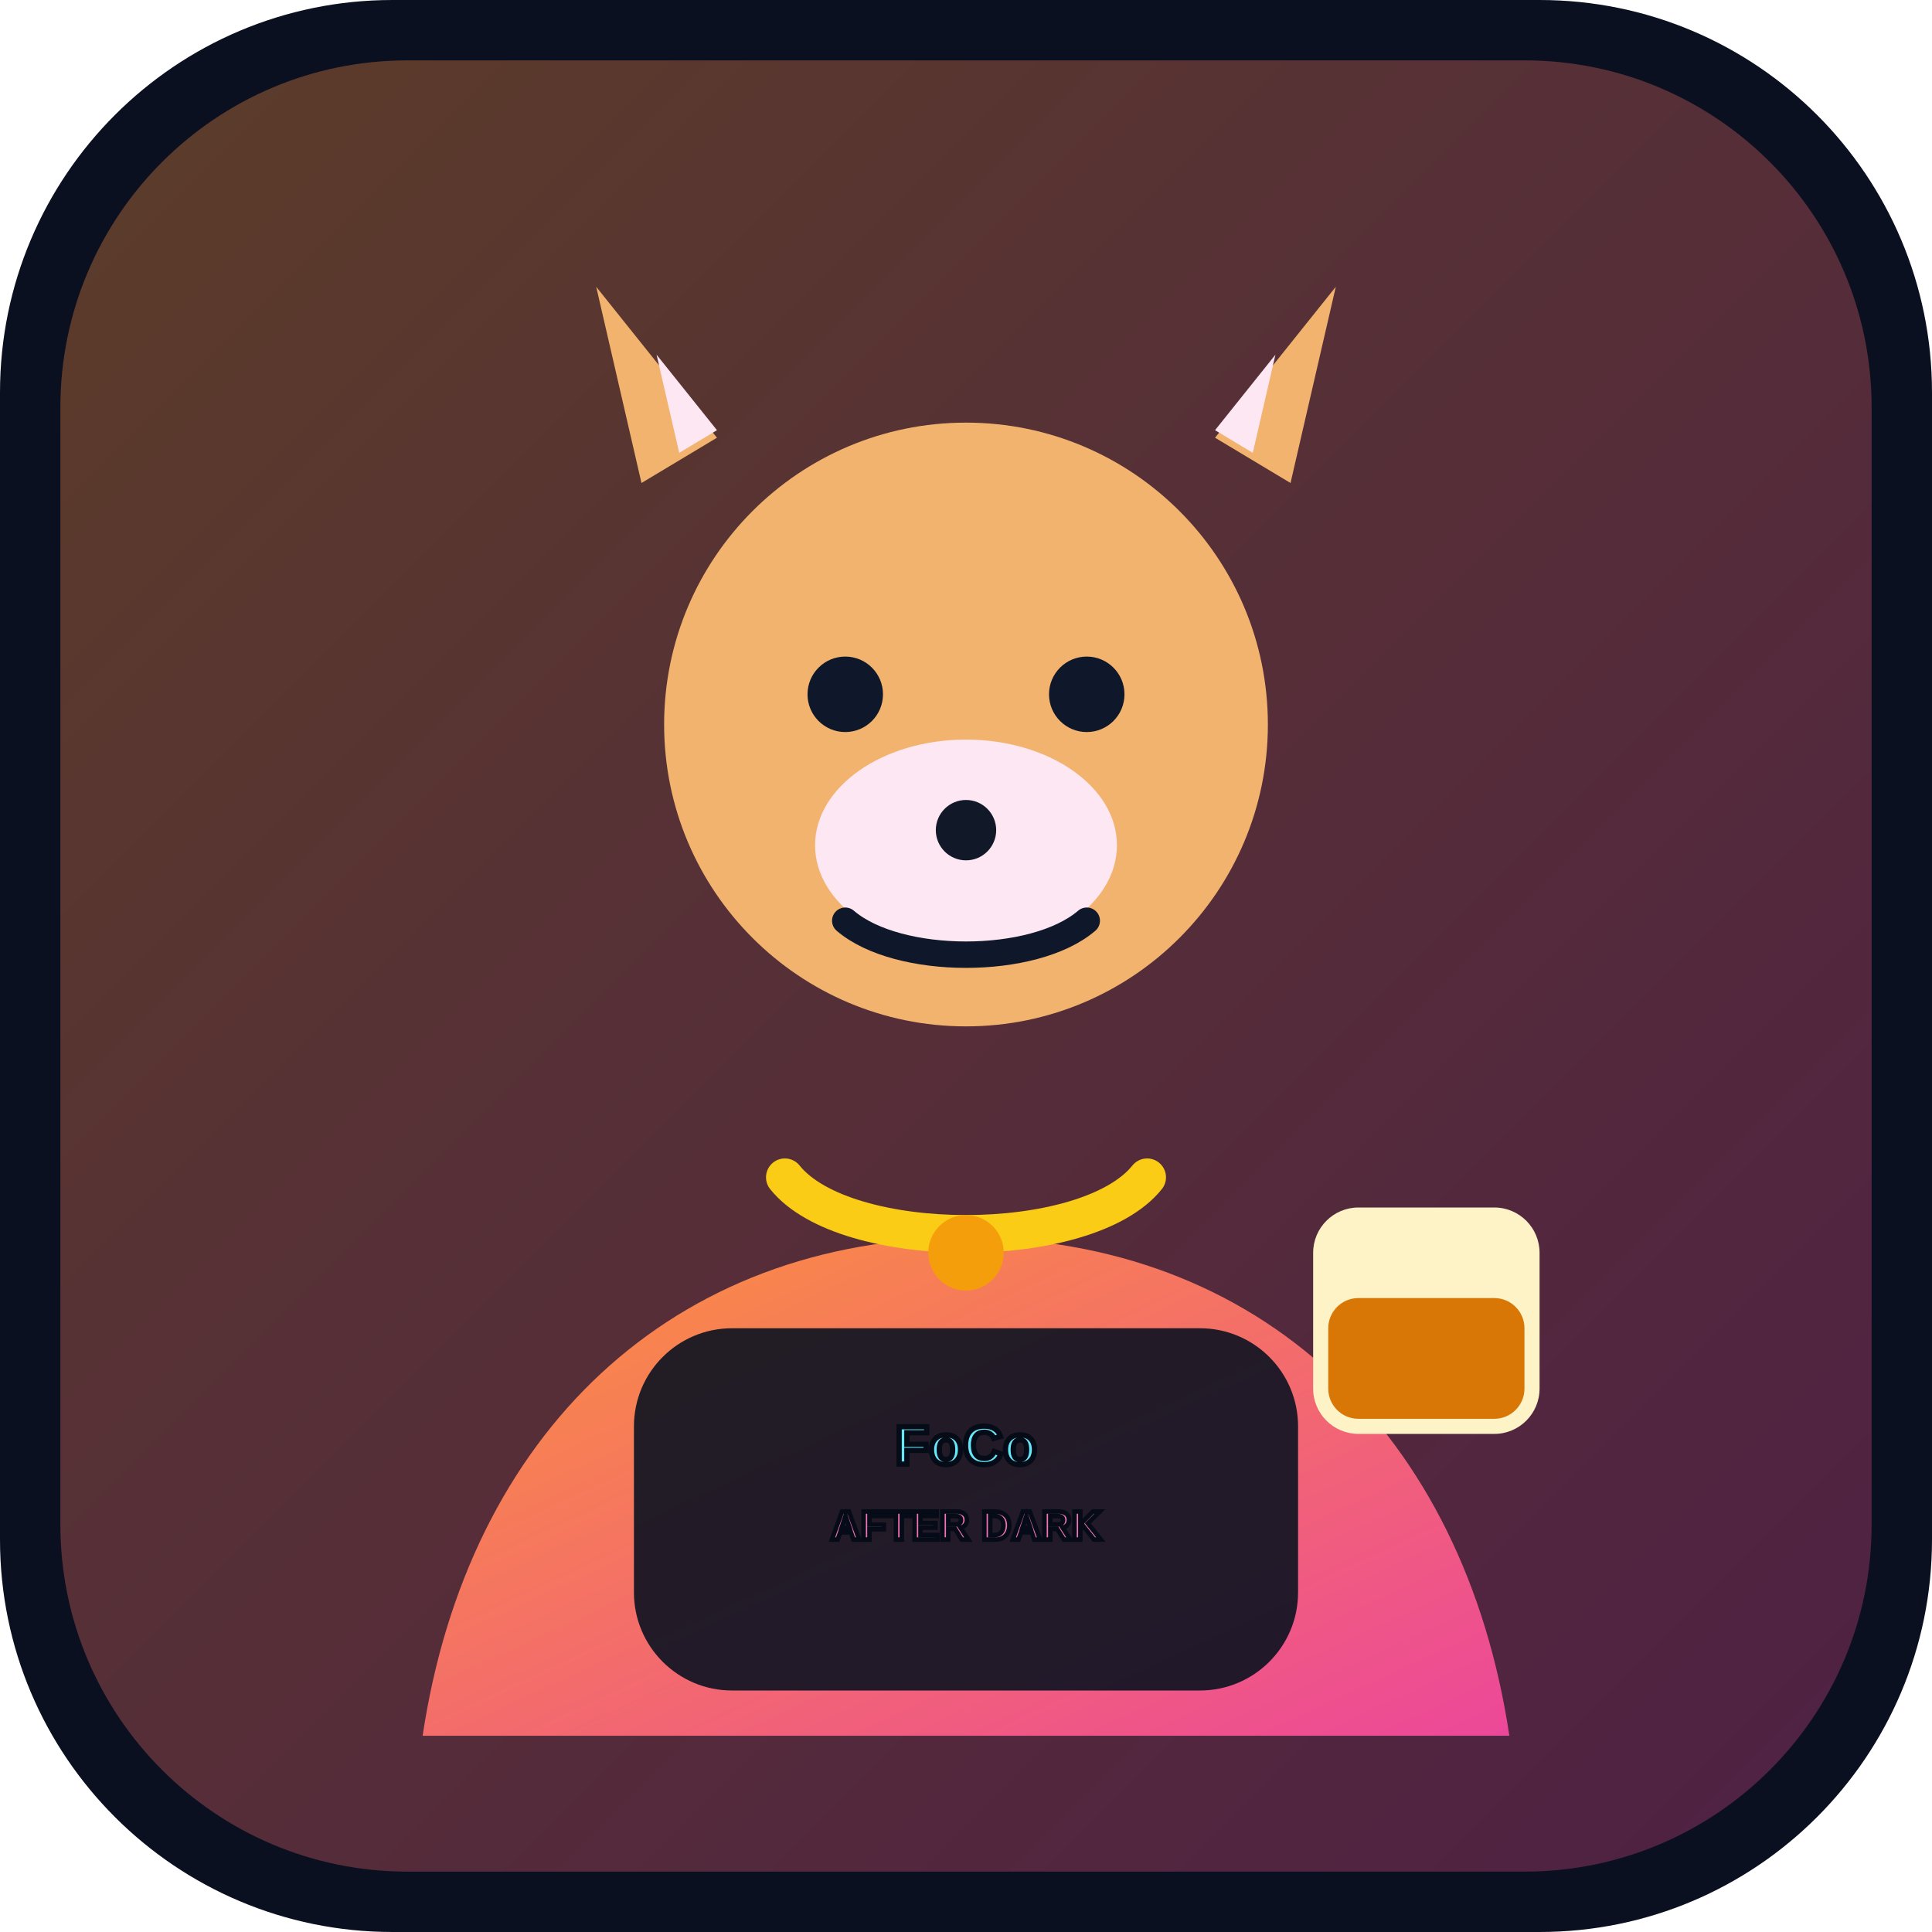
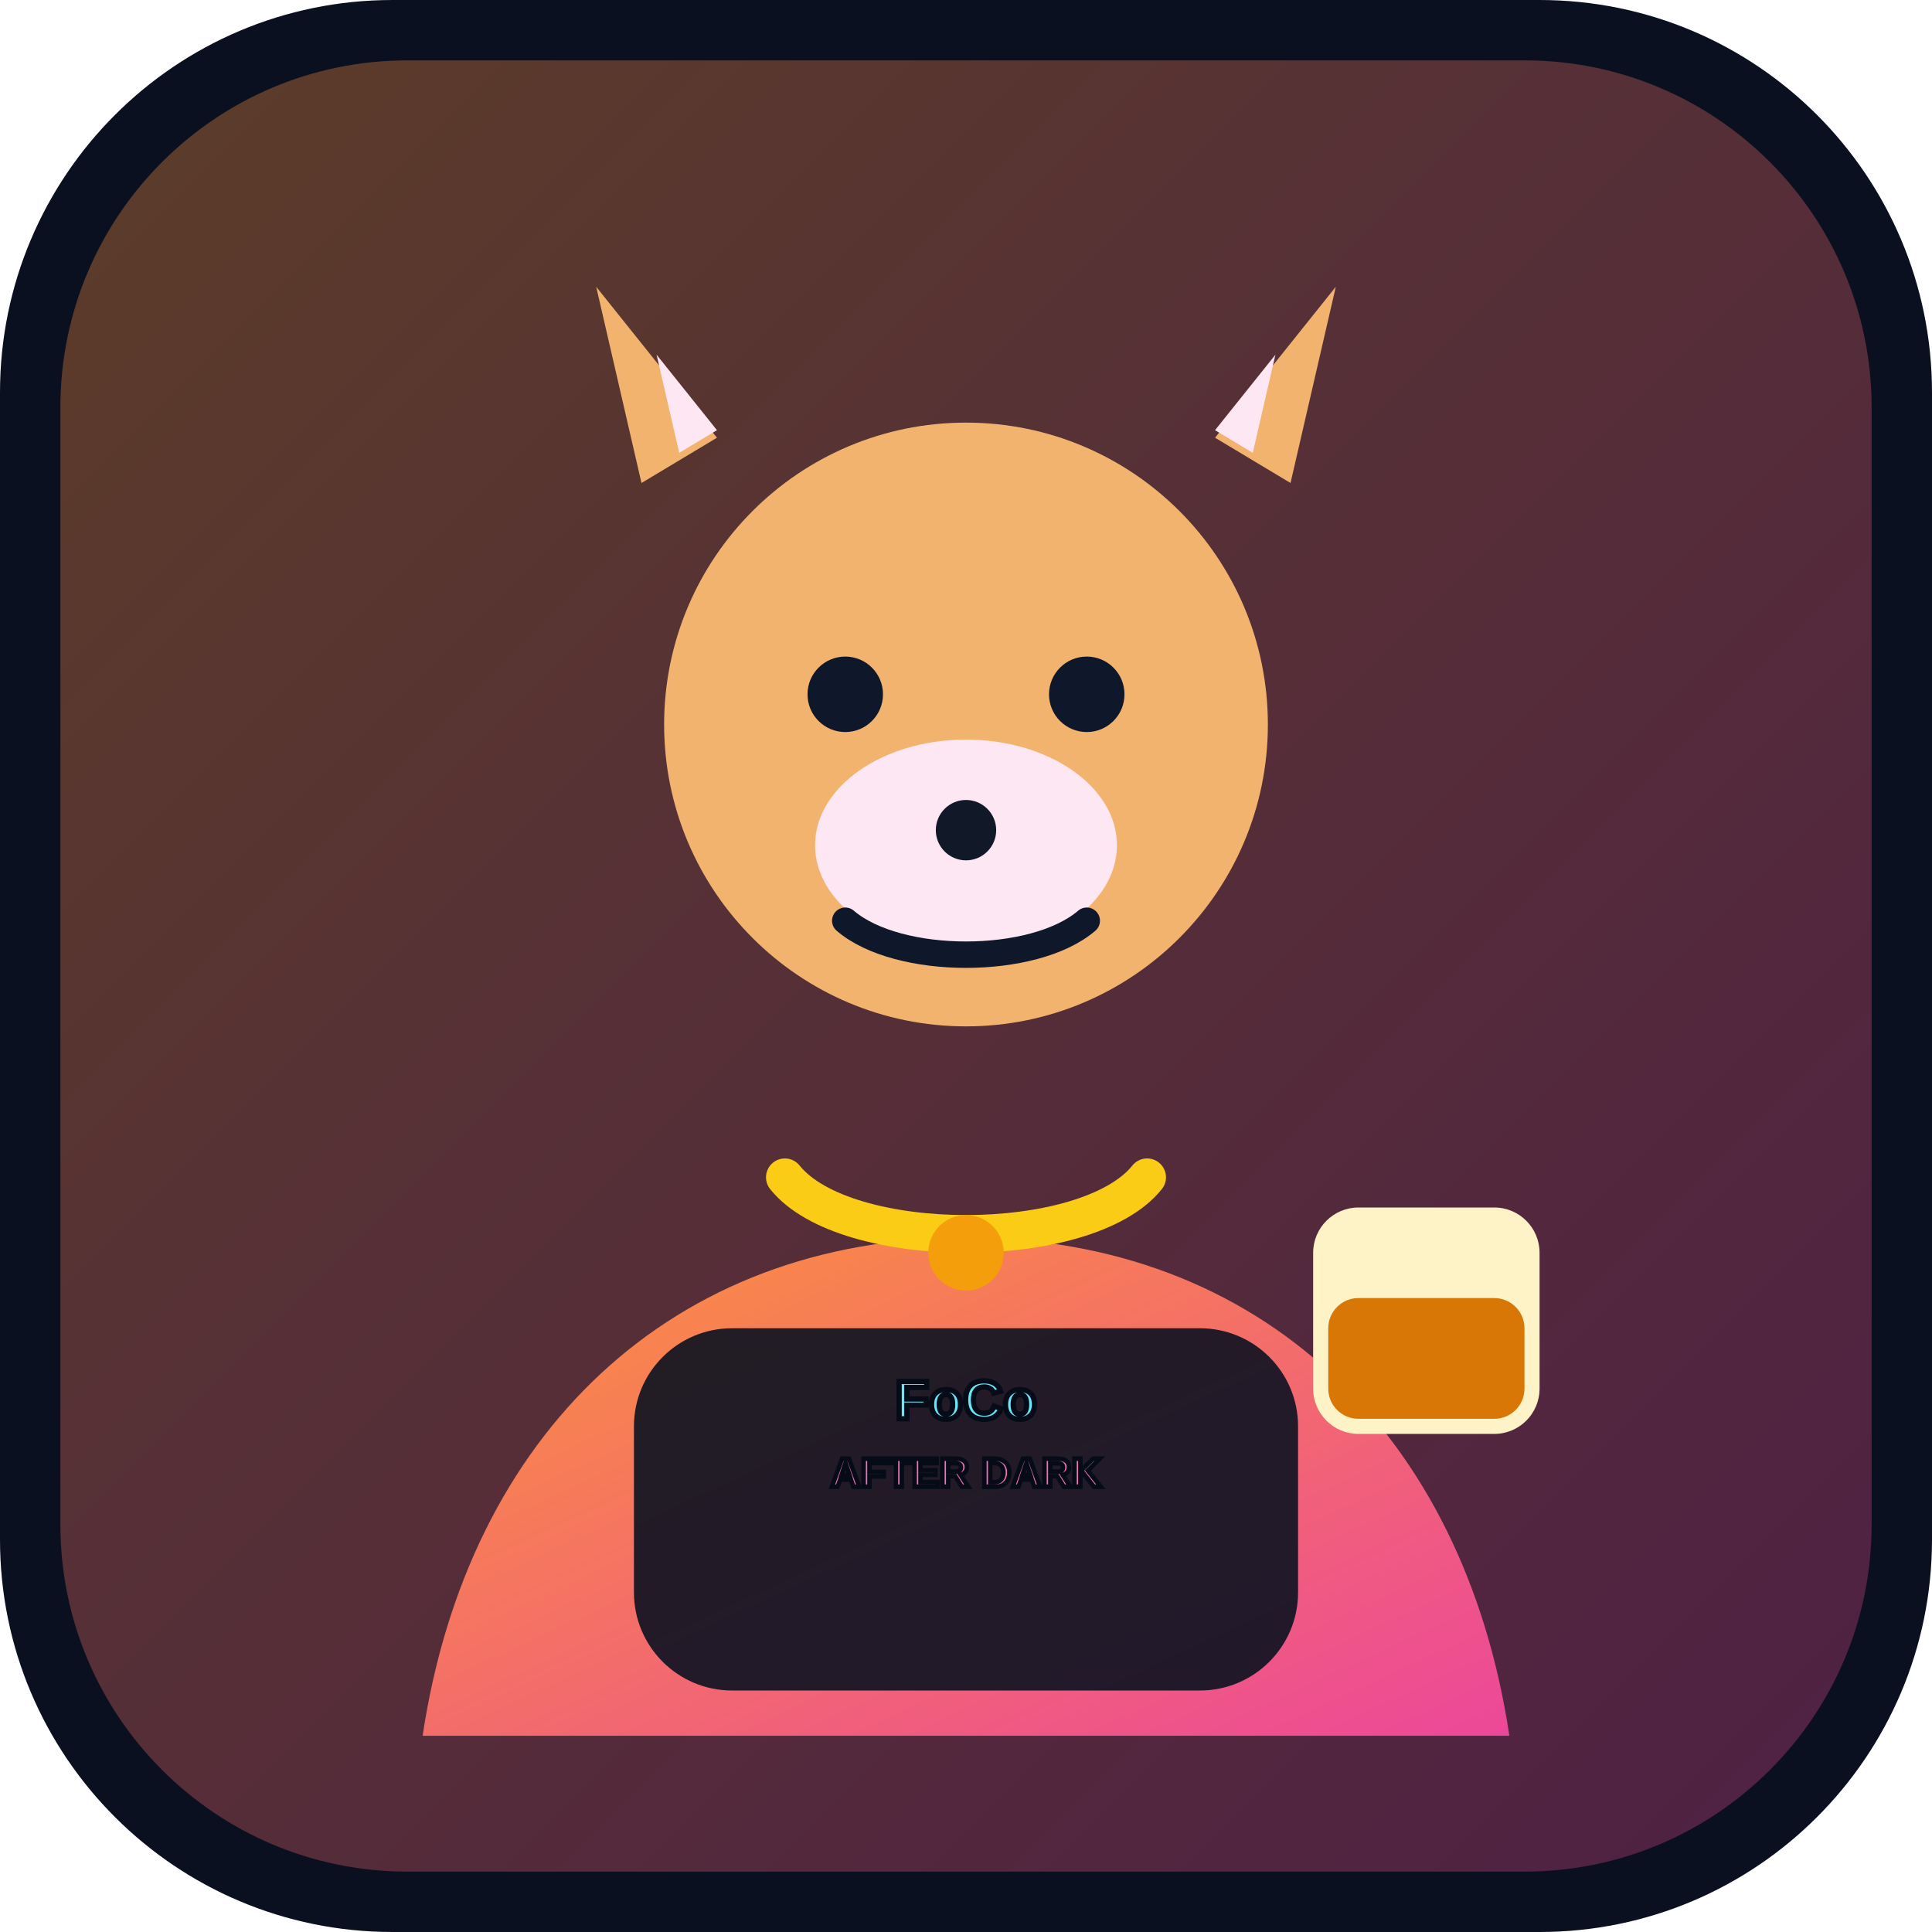
<svg xmlns="http://www.w3.org/2000/svg" viewBox="0 0 256 256" role="img" aria-label="Tipsy Tiger">
  <defs>
    <linearGradient id="bg" x1="0" y1="0" x2="1" y2="1">
      <stop offset="0%" stop-color="#fb923c" stop-opacity="0.34" />
      <stop offset="100%" stop-color="#ec4899" stop-opacity="0.30" />
    </linearGradient>
    <linearGradient id="shirt" x1="0" y1="0" x2="1" y2="1">
      <stop offset="0%" stop-color="#fb923c" />
      <stop offset="100%" stop-color="#ec4899" />
    </linearGradient>
  </defs>
  <rect width="256" height="256" rx="52" fill="#0b1020" />
  <rect x="8" y="8" width="240" height="240" rx="46" fill="url(#bg)" />
  <path d="M95 58l-16-20 6 26z" fill="#f2b36f" />
  <path d="M161 58l16-20-6 26z" fill="#f2b36f" />
  <path d="M95 57l-8-10 3 13z" fill="#fce7f3" />
  <path d="M161 57l8-10-3 13z" fill="#fce7f3" />
  <circle cx="128" cy="96" r="40" fill="#f2b36f" />
  <ellipse cx="128" cy="112" rx="20" ry="14" fill="#fce7f3" />
  <circle cx="112" cy="92" r="5" fill="#0f172a" />
  <circle cx="144" cy="92" r="5" fill="#0f172a" />
  <circle cx="128" cy="110" r="4" fill="#111827" />
  <path d="M112 122c7 6 25 6 32 0" fill="none" stroke="#0f172a" stroke-width="3.5" stroke-linecap="round" />
  <path d="M56 230c6-40 33-66 72-66s66 26 72 66" fill="url(#shirt)" />
  <rect x="84" y="176" width="88" height="48" rx="13" fill="#0b1220" opacity="0.9" />
  <path d="M104 156c8 10 40 10 48 0" fill="none" stroke="#facc15" stroke-width="5" stroke-linecap="round" />
  <circle cx="128" cy="166" r="5" fill="#f59e0b" />
-   <text x="128" y="194" text-anchor="middle" font-family="Arial, sans-serif" font-size="7.2" font-weight="700" fill="#67e8f9" stroke="#060b18" stroke-width="0.7" letter-spacing="0.10">FoCo</text>
-   <text x="128" y="204" text-anchor="middle" font-family="Arial, sans-serif" font-size="5.4" font-weight="700" fill="#f472b6" stroke="#060b18" stroke-width="0.6" letter-spacing="0.08">AFTER DARK</text>
+   <text x="128" y="188" text-anchor="middle" font-family="Arial, sans-serif" font-size="7.2" font-weight="700" fill="#67e8f9" stroke="#060b18" stroke-width="0.7" letter-spacing="0.10">FoCo</text>
+   <text x="128" y="197" text-anchor="middle" font-family="Arial, sans-serif" font-size="5.4" font-weight="700" fill="#f472b6" stroke="#060b18" stroke-width="0.6" letter-spacing="0.08">AFTER DARK</text>
  <rect x="174" y="160" width="30" height="30" rx="6" fill="#fef3c7" />
  <rect x="176" y="172" width="26" height="16" rx="4" fill="#d97706" />
</svg>
